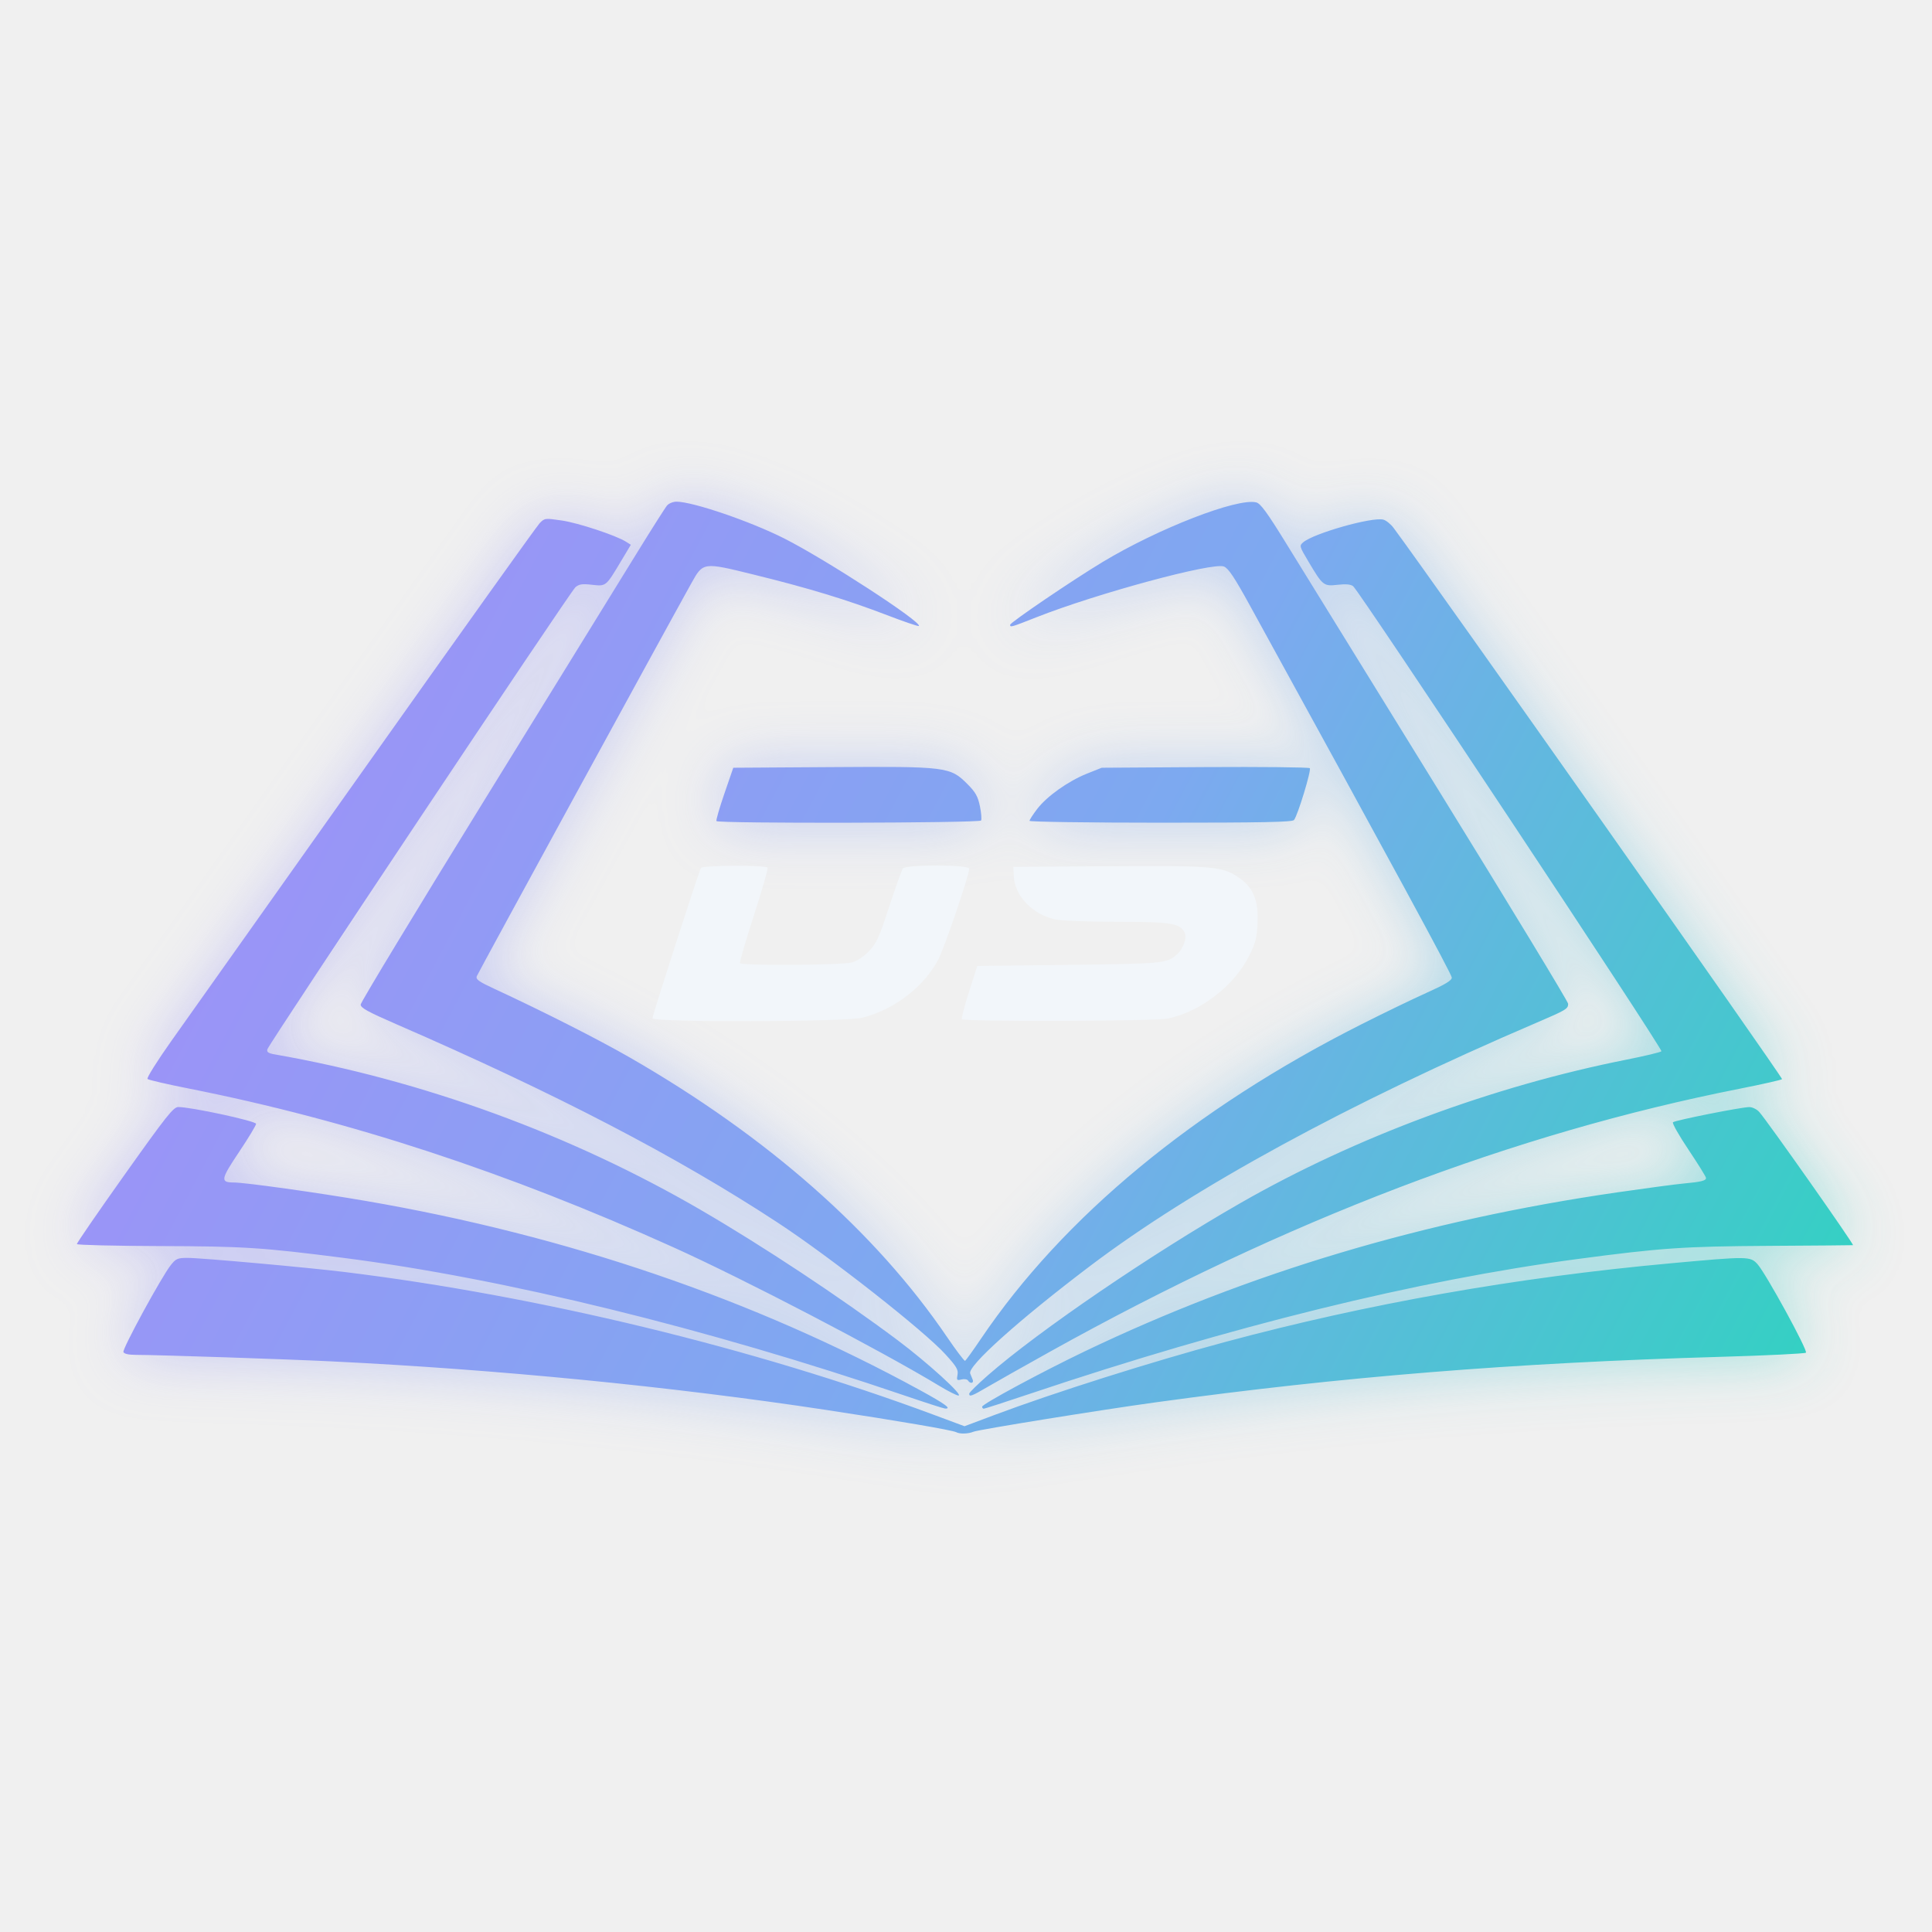
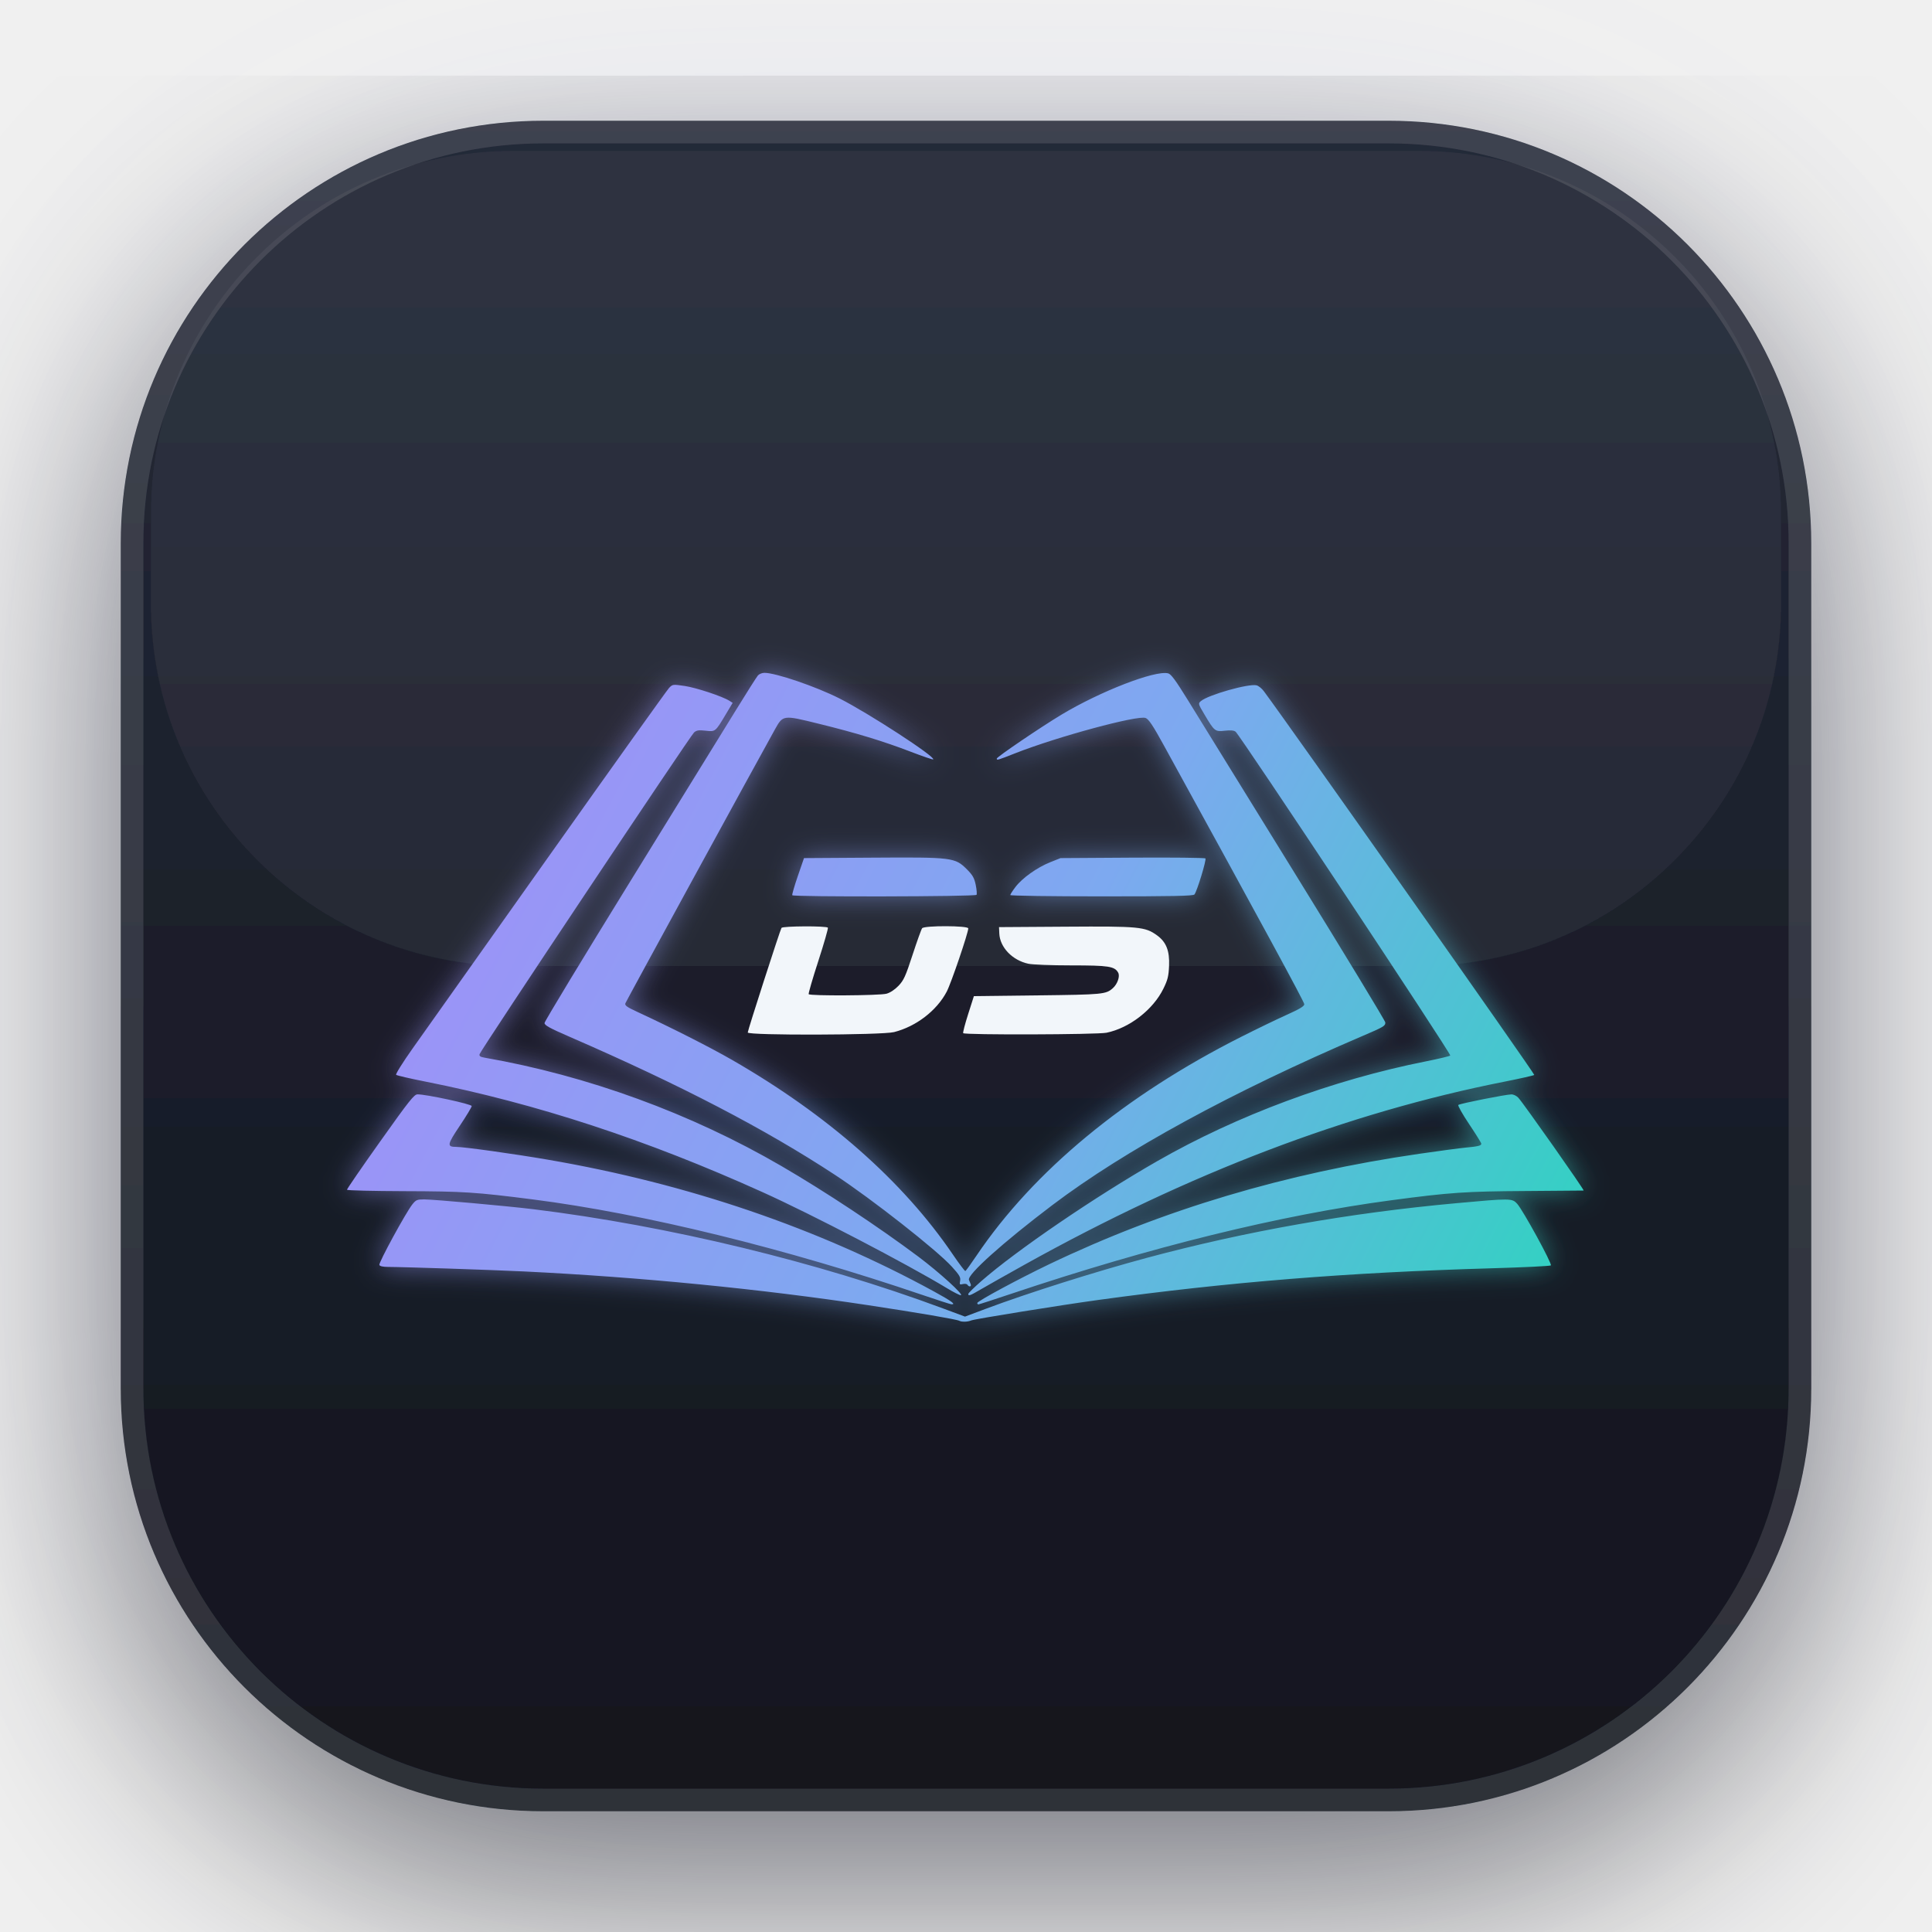
<svg xmlns="http://www.w3.org/2000/svg" width="128" height="128" viewBox="0 0 128 128">
  <defs>
-     <linearGradient id="dsriji-grad" x1="94" y1="183" x2="919" y2="618" gradientUnits="userSpaceOnUse">
+     <linearGradient id="tile" x1="0" y1="0" x2="0" y2="128" gradientUnits="userSpaceOnUse">
+       <stop offset="0" stop-color="#262B3A" />
+       <stop offset="1" stop-color="#10131C" />
+     </linearGradient>
+     <linearGradient id="glyph" x1="94" y1="183" x2="919" y2="618" gradientUnits="userSpaceOnUse">
      <stop offset="0" stop-color="#A78BFA" />
      <stop offset="0.55" stop-color="#7DA9F0" />
      <stop offset="1" stop-color="#2DD4BF" />
    </linearGradient>
-     <filter id="dsriji-glow" x="-40%" y="-40%" width="180%" height="180%">
-       <feGaussianBlur stdDeviation="14" />
+     <filter id="inner-glow" x="-40%" y="-40%" width="180%" height="180%">
+       <feGaussianBlur stdDeviation="9" />
+     </filter>
+     <filter id="tile-shadow" x="-40%" y="-40%" width="180%" height="180%">
+       <feDropShadow dx="0" dy="5" stdDeviation="8" flood-color="#000000" flood-opacity="0.5" />
    </filter>
  </defs>
-   <g transform="translate(-8.30,6.83) scale(0.14274)">
-     <path d="M502 616.91C500.27 615.96 474.65 611.57 441.5 606.55C369.78 595.69 289.14 587.78 212 584.03C190.76 582.99 131.45 581.02 121.22 581.01C117.79 581 115.76 580.54 115.43 579.69C114.88 578.24 133.19 544.64 137.43 539.33C139.83 536.32 140.59 536 145.29 536C151.62 536.01 200.7 540.42 218 542.54C308.14 553.59 407.97 577.76 491.16 608.68L505.82 614.13L519.66 608.94C547.58 598.47 592.46 584.27 626.77 575.04C692.88 557.26 761.75 545.08 833.28 538.54C869.56 535.22 870.49 535.23 873.85 538.87C877.66 543.01 897.38 579.03 896.36 580C895.89 580.44 877.95 581.31 856.5 581.93C760.8 584.7 681.31 591.1 594.5 603.05C569.45 606.49 512.26 615.72 510 616.68C507.62 617.69 503.64 617.81 502 616.91ZM478 599.88C386.26 568.64 291.9 545.49 217.61 536C179.61 531.15 171.52 530.63 132.25 530.51C111.21 530.44 93.93 530.03 93.84 529.58C93.75 529.14 103.72 514.65 115.99 497.39C135.43 470.03 138.62 466 140.89 465.98C146.64 465.93 177 472.48 177 473.77C177 474.48 173.43 480.39 169.07 486.9C160.57 499.58 160.33 501 166.68 501C171.85 501 205.5 505.7 227.92 509.56C321.37 525.63 408.12 555.25 485.28 597.46C496.95 603.84 500.05 606.13 496.75 605.92C496.06 605.88 487.62 603.16 478 599.88ZM514 605.07C514 603.85 541.73 588.91 561.8 579.3C637.97 542.83 719.37 518.54 808.82 505.58C821.85 503.69 835.65 501.85 839.5 501.49C847.86 500.71 850 500.18 850 498.9C850 498.37 846.36 492.51 841.91 485.86C837.46 479.22 834.19 473.45 834.66 473.04C835.69 472.12 866.5 466 870.08 466C871.49 466 873.57 467.01 874.68 468.25C878.32 472.27 918.94 530 918.21 530.1C917.82 530.15 900.4 530.29 879.5 530.41C839.73 530.64 828.92 531.38 790 536.57C715.88 546.44 630 567.58 536.53 598.96C524.99 602.83 515.2 606 514.78 606C514.35 606 514 605.58 514 605.07ZM494 595.32C466.82 578.88 403.65 545.96 370.96 531.2C293.35 496.14 220.25 472.18 146 457.44C135.82 455.43 127.1 453.41 126.62 452.96C126.13 452.51 131.07 444.63 137.67 435.32C144.24 426.07 184.85 368.77 227.92 308C270.98 247.22 307.29 196.39 308.59 195.04C310.92 192.62 311.08 192.6 318.89 193.74C326.5 194.85 344.09 200.66 348.72 203.6L350.95 205.01L346.31 212.76C339.34 224.42 339.47 224.31 332.9 223.57C328.35 223.05 326.91 223.27 325.22 224.72C322.82 226.77 182.91 436.64 182.24 439.19C181.9 440.48 182.7 441.03 185.65 441.54C254.33 453.55 323.11 478.67 383.5 513.8C412.44 530.64 448.03 554.19 474.72 574.16C488.67 584.6 505.53 599.94 503 599.89C502.18 599.87 498.12 597.82 494 595.32ZM508 599.04C508 598.51 511.9 594.67 516.66 590.51C540.24 569.88 592.4 534.32 634 510.49C687.33 479.95 750.94 456.33 813.15 443.97C821.58 442.3 828.85 440.55 829.3 440.1C830.16 439.24 689.12 226.49 686.2 224.23C685.07 223.35 682.82 223.15 679.02 223.58C672.5 224.32 672.12 224.02 665.47 212.82C661.22 205.67 661.16 205.46 663.05 203.85C667.91 199.69 694.97 192.02 700.18 193.33C701.49 193.66 703.67 195.41 705.01 197.22C723.99 222.83 885.86 452.52 885.29 453.04C884.85 453.43 876.02 455.42 865.66 457.47C760.89 478.17 655.29 518.44 545.5 579.54C533.4 586.28 520.36 593.64 516.52 595.89C509.22 600.18 508 600.63 508 599.04ZM507.45 592.92C507.08 592.32 505.72 592.11 504.41 592.43C502.27 592.97 502.1 592.76 502.57 590.26C503.02 587.94 502.14 586.44 497.05 580.84C487 569.78 443.67 535.74 419.12 519.63C372.5 489.03 316.37 459.82 242.5 427.71C228.87 421.79 225.51 419.94 225.55 418.41C225.58 417.36 251.44 374.65 283.01 323.5C314.58 272.35 346.22 221.05 353.34 209.5C360.45 197.95 366.95 187.71 367.79 186.75C368.62 185.79 370.58 185 372.14 185C379.68 185 406.37 194.11 422.1 202.05C441.34 211.76 486.32 241.01 484.63 242.7C484.38 242.96 477.72 240.69 469.83 237.66C451.33 230.55 433.55 225.14 408.28 218.92C384.27 213.01 384.55 212.97 378.96 223C366.79 244.84 279.98 403.81 279.44 405.26C278.89 406.71 280.36 407.76 287.64 411.13C310.1 421.52 335.88 434.59 350.5 443C414.35 479.72 464.53 523.93 497.68 572.67C501.93 578.92 505.71 583.91 506.07 583.77C506.44 583.62 509.77 579 513.48 573.5C551.61 517.04 612.38 466.79 689.89 427.66C700.13 422.49 713.79 415.88 720.25 412.98C728.96 409.07 732 407.24 732 405.9C732 404.4 704.93 354.5 638.39 233.37C631.1 220.1 628.36 215.98 626.24 215.1C621.17 213.01 567.4 227.55 539.34 238.6C527.31 243.34 527 243.43 527 242.15C527 241.08 556 221.39 570 212.96C595.88 197.38 632.54 183.16 641.24 185.34C643.21 185.84 646.23 189.96 654.74 203.74C660.77 213.51 692.77 265.34 725.85 318.92C758.93 372.5 786 417.11 786 418.05C786 420.41 785.15 420.92 771 426.98C683.83 464.33 612.15 503.41 564.07 539.79C531.14 564.71 507.08 586.29 508.46 589.67C508.76 590.4 509.27 591.67 509.61 592.5C510.3 594.21 508.47 594.56 507.45 592.92ZM390.68 333.25C390.44 332.84 392.1 327.1 394.37 320.5L398.5 308.5L444 308.21C497.6 307.86 499.14 308.05 507.12 316.02C510.94 319.85 512.01 321.73 512.97 326.34C513.61 329.44 513.85 332.43 513.51 332.99C512.77 334.18 391.37 334.44 390.68 333.25ZM536 333.14C536 332.67 537.58 330.22 539.52 327.68C544.04 321.75 553.9 314.75 562.62 311.25L569.5 308.5L617.4 308.2C643.75 308.04 665.66 308.27 666.09 308.7C666.91 309.54 660.5 330.61 658.76 332.75C657.98 333.73 644.37 334 596.88 334C563.39 334 536 333.61 536 333.14Z" fill="url(#dsriji-grad)" opacity="0.45" filter="url(#dsriji-glow)" />
-     <path d="M502 616.91C500.27 615.96 474.65 611.57 441.5 606.55C369.78 595.69 289.14 587.78 212 584.03C190.76 582.99 131.45 581.02 121.22 581.01C117.79 581 115.76 580.54 115.43 579.69C114.88 578.24 133.19 544.64 137.43 539.33C139.83 536.32 140.59 536 145.29 536C151.62 536.01 200.7 540.42 218 542.54C308.14 553.59 407.97 577.76 491.16 608.68L505.82 614.13L519.66 608.94C547.58 598.47 592.46 584.27 626.77 575.04C692.88 557.26 761.75 545.08 833.28 538.54C869.56 535.22 870.49 535.23 873.85 538.87C877.66 543.01 897.38 579.03 896.36 580C895.89 580.44 877.95 581.31 856.5 581.93C760.8 584.7 681.31 591.1 594.5 603.05C569.45 606.49 512.26 615.72 510 616.68C507.62 617.69 503.64 617.81 502 616.91ZM478 599.88C386.26 568.64 291.9 545.49 217.61 536C179.61 531.15 171.52 530.63 132.25 530.51C111.21 530.44 93.93 530.03 93.84 529.58C93.75 529.14 103.72 514.65 115.99 497.39C135.43 470.03 138.62 466 140.89 465.98C146.64 465.93 177 472.48 177 473.77C177 474.48 173.43 480.39 169.07 486.9C160.57 499.58 160.33 501 166.68 501C171.85 501 205.5 505.7 227.92 509.56C321.37 525.63 408.12 555.25 485.28 597.46C496.95 603.84 500.05 606.13 496.75 605.92C496.06 605.88 487.62 603.16 478 599.88ZM514 605.07C514 603.85 541.73 588.91 561.8 579.3C637.97 542.83 719.37 518.54 808.82 505.58C821.85 503.69 835.65 501.85 839.5 501.49C847.86 500.71 850 500.18 850 498.9C850 498.37 846.36 492.51 841.91 485.86C837.46 479.22 834.19 473.45 834.66 473.04C835.69 472.12 866.5 466 870.08 466C871.49 466 873.57 467.01 874.68 468.25C878.32 472.27 918.94 530 918.21 530.1C917.82 530.15 900.4 530.29 879.5 530.41C839.73 530.64 828.92 531.38 790 536.57C715.88 546.44 630 567.58 536.53 598.96C524.99 602.83 515.2 606 514.78 606C514.35 606 514 605.58 514 605.07ZM494 595.32C466.82 578.88 403.65 545.96 370.96 531.2C293.35 496.14 220.25 472.18 146 457.44C135.82 455.43 127.1 453.41 126.62 452.96C126.13 452.51 131.07 444.63 137.67 435.32C144.24 426.07 184.85 368.77 227.92 308C270.98 247.22 307.29 196.39 308.59 195.04C310.92 192.62 311.08 192.6 318.89 193.74C326.5 194.85 344.09 200.66 348.72 203.6L350.95 205.01L346.31 212.76C339.34 224.42 339.47 224.31 332.9 223.57C328.35 223.05 326.91 223.27 325.22 224.72C322.82 226.77 182.91 436.64 182.24 439.19C181.9 440.48 182.7 441.03 185.65 441.54C254.33 453.55 323.11 478.67 383.5 513.8C412.44 530.64 448.03 554.19 474.72 574.16C488.67 584.6 505.53 599.94 503 599.89C502.18 599.87 498.12 597.82 494 595.32ZM508 599.04C508 598.51 511.9 594.67 516.66 590.51C540.24 569.88 592.4 534.32 634 510.49C687.33 479.95 750.94 456.33 813.15 443.97C821.58 442.3 828.85 440.55 829.3 440.1C830.16 439.24 689.12 226.49 686.2 224.23C685.07 223.35 682.82 223.15 679.02 223.58C672.5 224.32 672.12 224.02 665.47 212.82C661.22 205.67 661.16 205.46 663.05 203.85C667.91 199.69 694.97 192.02 700.18 193.33C701.49 193.66 703.67 195.41 705.01 197.22C723.99 222.83 885.86 452.52 885.29 453.04C884.85 453.43 876.02 455.42 865.66 457.47C760.89 478.17 655.29 518.44 545.5 579.54C533.4 586.28 520.36 593.64 516.52 595.89C509.22 600.18 508 600.63 508 599.04ZM507.45 592.92C507.08 592.32 505.72 592.11 504.41 592.43C502.27 592.97 502.1 592.76 502.57 590.26C503.02 587.94 502.14 586.44 497.05 580.84C487 569.78 443.67 535.74 419.12 519.63C372.5 489.03 316.37 459.82 242.5 427.71C228.87 421.79 225.51 419.94 225.55 418.41C225.58 417.36 251.44 374.65 283.01 323.5C314.58 272.35 346.22 221.05 353.34 209.5C360.45 197.95 366.95 187.71 367.79 186.75C368.62 185.79 370.58 185 372.14 185C379.68 185 406.37 194.11 422.1 202.05C441.34 211.76 486.32 241.01 484.63 242.7C484.38 242.96 477.72 240.69 469.83 237.66C451.33 230.55 433.55 225.14 408.28 218.92C384.27 213.01 384.55 212.97 378.96 223C366.79 244.84 279.98 403.81 279.44 405.26C278.89 406.71 280.36 407.76 287.64 411.13C310.1 421.52 335.88 434.59 350.5 443C414.35 479.72 464.53 523.93 497.68 572.67C501.93 578.92 505.71 583.91 506.07 583.77C506.44 583.62 509.77 579 513.48 573.5C551.61 517.04 612.38 466.79 689.89 427.66C700.13 422.49 713.79 415.88 720.25 412.98C728.96 409.07 732 407.24 732 405.9C732 404.4 704.93 354.5 638.39 233.37C631.1 220.1 628.36 215.98 626.24 215.1C621.17 213.01 567.4 227.55 539.34 238.6C527.31 243.34 527 243.43 527 242.15C527 241.08 556 221.39 570 212.96C595.88 197.38 632.54 183.16 641.24 185.34C643.21 185.84 646.23 189.96 654.74 203.74C660.77 213.51 692.77 265.34 725.85 318.92C758.93 372.5 786 417.11 786 418.05C786 420.41 785.15 420.92 771 426.98C683.83 464.33 612.15 503.41 564.07 539.79C531.14 564.71 507.08 586.29 508.46 589.67C508.76 590.4 509.27 591.67 509.61 592.5C510.3 594.21 508.47 594.56 507.45 592.92ZM390.68 333.25C390.44 332.84 392.1 327.1 394.37 320.5L398.5 308.5L444 308.21C497.6 307.86 499.14 308.05 507.12 316.02C510.94 319.85 512.01 321.73 512.97 326.34C513.61 329.44 513.85 332.43 513.51 332.99C512.77 334.18 391.37 334.44 390.68 333.25ZM536 333.14C536 332.67 537.58 330.22 539.52 327.68C544.04 321.75 553.9 314.75 562.62 311.25L569.5 308.5L617.4 308.2C643.75 308.04 665.66 308.27 666.09 308.7C666.91 309.54 660.5 330.61 658.76 332.75C657.98 333.73 644.37 334 596.88 334C563.39 334 536 333.61 536 333.14Z" fill="url(#dsriji-grad)" fill-rule="evenodd" />
+   <rect x="12" y="14" width="104" height="104" rx="28" fill="#5B6CFF" opacity="0.18" filter="url(#inner-glow)" />
+   <g filter="url(#tile-shadow)">
+     <rect x="8" y="8" width="112" height="112" rx="28" fill="url(#tile)" />
+     <rect x="8.75" y="8.75" width="110.5" height="110.5" rx="27.25" fill="none" stroke="#FFFFFF" stroke-opacity="0.12" stroke-width="1.5" />
+     <rect x="10" y="10" width="108" height="54" rx="24" fill="#FFFFFF" opacity="0.05" />
+   </g>
+   <g transform="translate(13.66,26.19) scale(0.09939)">
+     <path d="M502 616.91C500.27 615.96 474.65 611.57 441.5 606.55C369.78 595.69 289.14 587.78 212 584.03C190.76 582.99 131.45 581.02 121.22 581.01C117.79 581 115.76 580.54 115.43 579.69C114.88 578.24 133.19 544.64 137.43 539.33C139.83 536.32 140.59 536 145.29 536C151.62 536.01 200.7 540.42 218 542.54C308.14 553.59 407.97 577.76 491.16 608.68L505.82 614.13L519.66 608.94C547.58 598.47 592.46 584.27 626.77 575.04C692.88 557.26 761.75 545.08 833.28 538.54C869.56 535.22 870.49 535.23 873.85 538.87C877.66 543.01 897.38 579.03 896.36 580C895.89 580.44 877.95 581.31 856.5 581.93C760.8 584.7 681.31 591.1 594.5 603.05C569.45 606.49 512.26 615.72 510 616.68C507.62 617.69 503.64 617.81 502 616.91ZM478 599.88C386.26 568.64 291.9 545.49 217.61 536C179.61 531.15 171.52 530.63 132.25 530.51C111.21 530.44 93.93 530.03 93.84 529.58C93.75 529.14 103.72 514.65 115.99 497.39C135.43 470.03 138.62 466 140.89 465.98C146.64 465.93 177 472.48 177 473.77C177 474.48 173.43 480.39 169.07 486.9C160.57 499.58 160.33 501 166.68 501C171.85 501 205.5 505.7 227.92 509.56C321.37 525.63 408.12 555.25 485.28 597.46C496.95 603.84 500.05 606.13 496.75 605.92C496.06 605.88 487.62 603.16 478 599.88ZM514 605.07C514 603.85 541.73 588.91 561.8 579.3C637.97 542.83 719.37 518.54 808.82 505.58C821.85 503.69 835.65 501.85 839.5 501.49C847.86 500.71 850 500.18 850 498.9C850 498.37 846.36 492.51 841.91 485.86C837.46 479.22 834.19 473.45 834.66 473.04C835.69 472.12 866.5 466 870.08 466C871.49 466 873.57 467.01 874.68 468.25C878.32 472.27 918.94 530 918.21 530.1C917.82 530.15 900.4 530.29 879.5 530.41C839.73 530.64 828.92 531.38 790 536.57C715.88 546.44 630 567.58 536.53 598.96C524.99 602.83 515.2 606 514.78 606C514.35 606 514 605.58 514 605.07ZM494 595.32C466.82 578.88 403.65 545.96 370.96 531.2C293.35 496.14 220.25 472.18 146 457.44C135.82 455.43 127.1 453.41 126.62 452.96C126.13 452.51 131.07 444.63 137.67 435.32C144.24 426.07 184.85 368.77 227.92 308C270.98 247.22 307.29 196.39 308.59 195.04C310.92 192.62 311.08 192.6 318.89 193.74C326.5 194.85 344.09 200.66 348.72 203.6L350.95 205.01L346.31 212.76C339.34 224.42 339.47 224.31 332.9 223.57C328.35 223.05 326.91 223.27 325.22 224.72C322.82 226.77 182.91 436.64 182.24 439.19C181.9 440.48 182.7 441.03 185.65 441.54C254.33 453.55 323.11 478.67 383.5 513.8C412.44 530.64 448.03 554.19 474.72 574.16C488.67 584.6 505.53 599.94 503 599.89C502.18 599.87 498.12 597.82 494 595.32ZM508 599.04C508 598.51 511.9 594.67 516.66 590.51C540.24 569.88 592.4 534.32 634 510.49C687.33 479.95 750.94 456.33 813.15 443.97C821.58 442.3 828.85 440.55 829.3 440.1C830.16 439.24 689.12 226.49 686.2 224.23C685.07 223.35 682.82 223.15 679.02 223.58C672.5 224.32 672.12 224.02 665.47 212.82C661.22 205.67 661.16 205.46 663.05 203.85C667.91 199.69 694.97 192.02 700.18 193.33C701.49 193.66 703.67 195.41 705.01 197.22C723.99 222.83 885.86 452.52 885.29 453.04C884.85 453.43 876.02 455.42 865.66 457.47C760.89 478.17 655.29 518.44 545.5 579.54C533.4 586.28 520.36 593.64 516.52 595.89C509.22 600.18 508 600.63 508 599.04ZM507.45 592.92C507.08 592.32 505.72 592.11 504.41 592.43C502.27 592.97 502.1 592.76 502.57 590.26C503.02 587.94 502.14 586.44 497.05 580.84C487 569.78 443.67 535.74 419.12 519.63C372.5 489.03 316.37 459.82 242.5 427.71C228.87 421.79 225.51 419.94 225.55 418.41C225.58 417.36 251.44 374.65 283.01 323.5C314.58 272.35 346.22 221.05 353.34 209.5C360.45 197.95 366.95 187.71 367.79 186.75C368.62 185.79 370.58 185 372.14 185C379.68 185 406.37 194.11 422.1 202.05C441.34 211.76 486.32 241.01 484.63 242.7C484.38 242.96 477.72 240.69 469.83 237.66C451.33 230.55 433.55 225.14 408.28 218.92C384.27 213.01 384.55 212.97 378.96 223C366.79 244.84 279.98 403.81 279.44 405.26C278.89 406.71 280.36 407.76 287.64 411.13C310.1 421.52 335.88 434.59 350.5 443C414.35 479.72 464.53 523.93 497.68 572.67C501.93 578.92 505.71 583.91 506.07 583.77C506.44 583.62 509.77 579 513.48 573.5C551.61 517.04 612.38 466.79 689.89 427.66C700.13 422.49 713.79 415.88 720.25 412.98C728.96 409.07 732 407.24 732 405.9C732 404.4 704.93 354.5 638.39 233.37C631.1 220.1 628.36 215.98 626.24 215.1C621.17 213.01 567.4 227.55 539.34 238.6C527.31 243.34 527 243.43 527 242.15C527 241.08 556 221.39 570 212.96C595.88 197.38 632.54 183.16 641.24 185.34C643.21 185.84 646.23 189.96 654.74 203.74C660.77 213.51 692.77 265.34 725.85 318.92C758.93 372.5 786 417.11 786 418.05C786 420.41 785.15 420.92 771 426.98C683.83 464.33 612.15 503.41 564.07 539.79C531.14 564.71 507.08 586.29 508.46 589.67C508.76 590.4 509.27 591.67 509.61 592.5C510.3 594.21 508.47 594.56 507.45 592.92ZM390.68 333.25C390.44 332.84 392.1 327.1 394.37 320.5L398.5 308.5L444 308.21C497.6 307.86 499.14 308.05 507.12 316.02C510.94 319.85 512.01 321.73 512.97 326.34C513.61 329.44 513.85 332.43 513.51 332.99C512.77 334.18 391.37 334.44 390.68 333.25ZM536 333.14C536 332.67 537.58 330.22 539.52 327.68C544.04 321.75 553.9 314.75 562.62 311.25L569.5 308.5L617.4 308.2C643.75 308.04 665.66 308.27 666.09 308.7C666.91 309.54 660.5 330.61 658.76 332.75C657.98 333.73 644.37 334 596.88 334C563.39 334 536 333.61 536 333.14Z" fill="url(#glyph)" opacity="0.55" filter="url(#inner-glow)" />
+     <path d="M502 616.91C500.27 615.96 474.65 611.57 441.5 606.55C369.78 595.69 289.14 587.78 212 584.03C190.76 582.99 131.45 581.02 121.22 581.01C117.79 581 115.76 580.54 115.43 579.69C114.88 578.24 133.19 544.64 137.43 539.33C139.83 536.32 140.59 536 145.29 536C151.62 536.01 200.7 540.42 218 542.54C308.14 553.59 407.97 577.76 491.16 608.68L505.82 614.13L519.66 608.94C547.58 598.47 592.46 584.27 626.77 575.04C692.88 557.26 761.75 545.08 833.28 538.54C869.56 535.22 870.49 535.23 873.85 538.87C877.66 543.01 897.38 579.03 896.36 580C895.89 580.44 877.95 581.31 856.5 581.93C760.8 584.7 681.31 591.1 594.5 603.05C569.45 606.49 512.26 615.72 510 616.68C507.62 617.69 503.64 617.81 502 616.91ZM478 599.88C386.26 568.64 291.9 545.49 217.61 536C179.61 531.15 171.52 530.63 132.25 530.51C111.21 530.44 93.93 530.03 93.84 529.58C93.75 529.14 103.72 514.65 115.99 497.39C135.43 470.03 138.62 466 140.89 465.98C146.64 465.93 177 472.48 177 473.77C177 474.48 173.43 480.39 169.07 486.9C160.57 499.58 160.33 501 166.68 501C171.85 501 205.5 505.7 227.92 509.56C321.37 525.63 408.12 555.25 485.28 597.46C496.95 603.84 500.05 606.13 496.75 605.92C496.06 605.88 487.62 603.16 478 599.88ZM514 605.07C514 603.85 541.73 588.91 561.8 579.3C637.97 542.83 719.37 518.54 808.82 505.58C821.85 503.69 835.65 501.85 839.5 501.49C847.86 500.71 850 500.18 850 498.9C850 498.37 846.36 492.51 841.91 485.86C837.46 479.22 834.19 473.45 834.66 473.04C835.69 472.12 866.5 466 870.08 466C871.49 466 873.57 467.01 874.68 468.25C878.32 472.27 918.94 530 918.21 530.1C917.82 530.15 900.4 530.29 879.5 530.41C839.73 530.64 828.92 531.38 790 536.57C715.88 546.44 630 567.58 536.53 598.96C524.99 602.83 515.2 606 514.78 606C514.35 606 514 605.58 514 605.07ZM494 595.32C466.82 578.88 403.65 545.96 370.96 531.2C293.35 496.14 220.25 472.18 146 457.44C135.82 455.43 127.1 453.41 126.62 452.96C126.13 452.51 131.07 444.63 137.67 435.32C144.24 426.07 184.85 368.77 227.92 308C270.98 247.22 307.29 196.39 308.59 195.04C310.92 192.62 311.08 192.6 318.89 193.74C326.5 194.85 344.09 200.66 348.72 203.6L350.95 205.01L346.31 212.76C339.34 224.42 339.47 224.31 332.9 223.57C328.35 223.05 326.91 223.27 325.22 224.72C322.82 226.77 182.91 436.64 182.24 439.19C181.9 440.48 182.7 441.03 185.65 441.54C254.33 453.55 323.11 478.67 383.5 513.8C412.44 530.64 448.03 554.19 474.72 574.16C488.67 584.6 505.53 599.94 503 599.89C502.18 599.87 498.12 597.82 494 595.32ZM508 599.04C508 598.51 511.9 594.67 516.66 590.51C540.24 569.88 592.4 534.32 634 510.49C687.33 479.95 750.94 456.33 813.15 443.97C821.58 442.3 828.85 440.55 829.3 440.1C830.16 439.24 689.12 226.49 686.2 224.23C685.07 223.35 682.82 223.15 679.02 223.58C672.5 224.32 672.12 224.02 665.47 212.82C661.22 205.67 661.16 205.46 663.05 203.85C667.91 199.69 694.97 192.02 700.18 193.33C701.49 193.66 703.67 195.41 705.01 197.22C723.99 222.83 885.86 452.52 885.29 453.04C884.85 453.43 876.02 455.42 865.66 457.47C760.89 478.17 655.29 518.44 545.5 579.54C533.4 586.28 520.36 593.64 516.52 595.89C509.22 600.18 508 600.63 508 599.04ZM507.45 592.92C507.08 592.32 505.72 592.11 504.41 592.43C502.27 592.97 502.1 592.76 502.57 590.26C503.02 587.94 502.14 586.44 497.05 580.84C487 569.78 443.67 535.74 419.12 519.63C372.5 489.03 316.37 459.82 242.5 427.71C228.87 421.79 225.51 419.94 225.55 418.41C225.58 417.36 251.44 374.65 283.01 323.5C314.58 272.35 346.22 221.05 353.34 209.5C360.45 197.95 366.95 187.71 367.79 186.75C368.62 185.79 370.58 185 372.14 185C379.68 185 406.37 194.11 422.1 202.05C441.34 211.76 486.32 241.01 484.63 242.7C484.38 242.96 477.72 240.69 469.83 237.66C451.33 230.55 433.55 225.14 408.28 218.92C384.27 213.01 384.55 212.97 378.96 223C366.79 244.84 279.98 403.81 279.44 405.26C278.89 406.71 280.36 407.76 287.64 411.13C310.1 421.52 335.88 434.59 350.5 443C414.35 479.72 464.53 523.93 497.68 572.67C501.93 578.92 505.71 583.91 506.07 583.77C506.44 583.62 509.77 579 513.48 573.5C551.61 517.04 612.38 466.79 689.89 427.66C700.13 422.49 713.79 415.88 720.25 412.98C728.96 409.07 732 407.24 732 405.9C732 404.4 704.93 354.5 638.39 233.37C631.1 220.1 628.36 215.98 626.24 215.1C621.17 213.01 567.4 227.55 539.34 238.6C527.31 243.34 527 243.43 527 242.15C527 241.08 556 221.39 570 212.96C595.88 197.38 632.54 183.16 641.24 185.34C643.21 185.84 646.23 189.96 654.74 203.74C660.77 213.51 692.77 265.34 725.85 318.92C758.93 372.5 786 417.11 786 418.05C786 420.41 785.15 420.92 771 426.98C683.83 464.33 612.15 503.41 564.07 539.79C531.14 564.71 507.08 586.29 508.46 589.67C508.76 590.4 509.27 591.67 509.61 592.5C510.3 594.21 508.47 594.56 507.45 592.92ZM390.68 333.25C390.44 332.84 392.1 327.1 394.37 320.5L398.5 308.5L444 308.21C497.6 307.86 499.14 308.05 507.12 316.02C510.94 319.85 512.01 321.73 512.97 326.34C513.61 329.44 513.85 332.43 513.51 332.99C512.77 334.18 391.37 334.44 390.68 333.25ZM536 333.14C536 332.67 537.58 330.22 539.52 327.68C544.04 321.75 553.9 314.75 562.62 311.25L569.5 308.5L617.4 308.2C643.75 308.04 665.66 308.27 666.09 308.7C666.91 309.54 660.5 330.61 658.76 332.75C657.98 333.73 644.37 334 596.88 334C563.39 334 536 333.61 536 333.14Z" fill="url(#glyph)" fill-rule="evenodd" />
    <path d="M361 424.75C361 423.32 382.52 356.58 383.49 355.02C384.27 353.76 413.65 353.62 414.42 354.88C414.72 355.36 411.85 365.35 408.05 377.07C404.24 388.8 401.35 398.76 401.62 399.2C402.39 400.44 448.87 400.16 453.5 398.89C455.96 398.21 459.04 396.18 461.5 393.61C464.99 389.96 466.19 387.32 470.88 372.96C473.83 363.91 476.7 355.94 477.25 355.25C478.74 353.38 508 353.47 508 355.34C508 358.37 496.57 391.94 493.65 397.5C486.99 410.18 473.28 420.72 458.54 424.48C450.5 426.53 361 426.78 361 424.75ZM504.62 425.19C504.34 424.75 505.84 419.01 507.94 412.44L511.75 400.5L554.13 400C597.94 399.48 599.74 399.31 604.39 395.18C607.46 392.44 609.24 387.31 607.94 384.89C605.66 380.64 601.58 380 576.58 380C563.46 380 550.86 379.52 548.03 378.91C537.4 376.63 529.11 368 528.69 358.78L528.5 354.5L573 354.21C622.1 353.88 625.9 354.24 633.87 360.02C639.96 364.43 642.28 370.32 641.85 380.3C641.56 387.24 640.96 389.65 638.08 395.52C631.24 409.5 615.45 421.75 600.2 424.9C593.99 426.19 505.4 426.46 504.62 425.19Z" fill="#F2F6FA" fill-rule="evenodd" />
  </g>
</svg>
